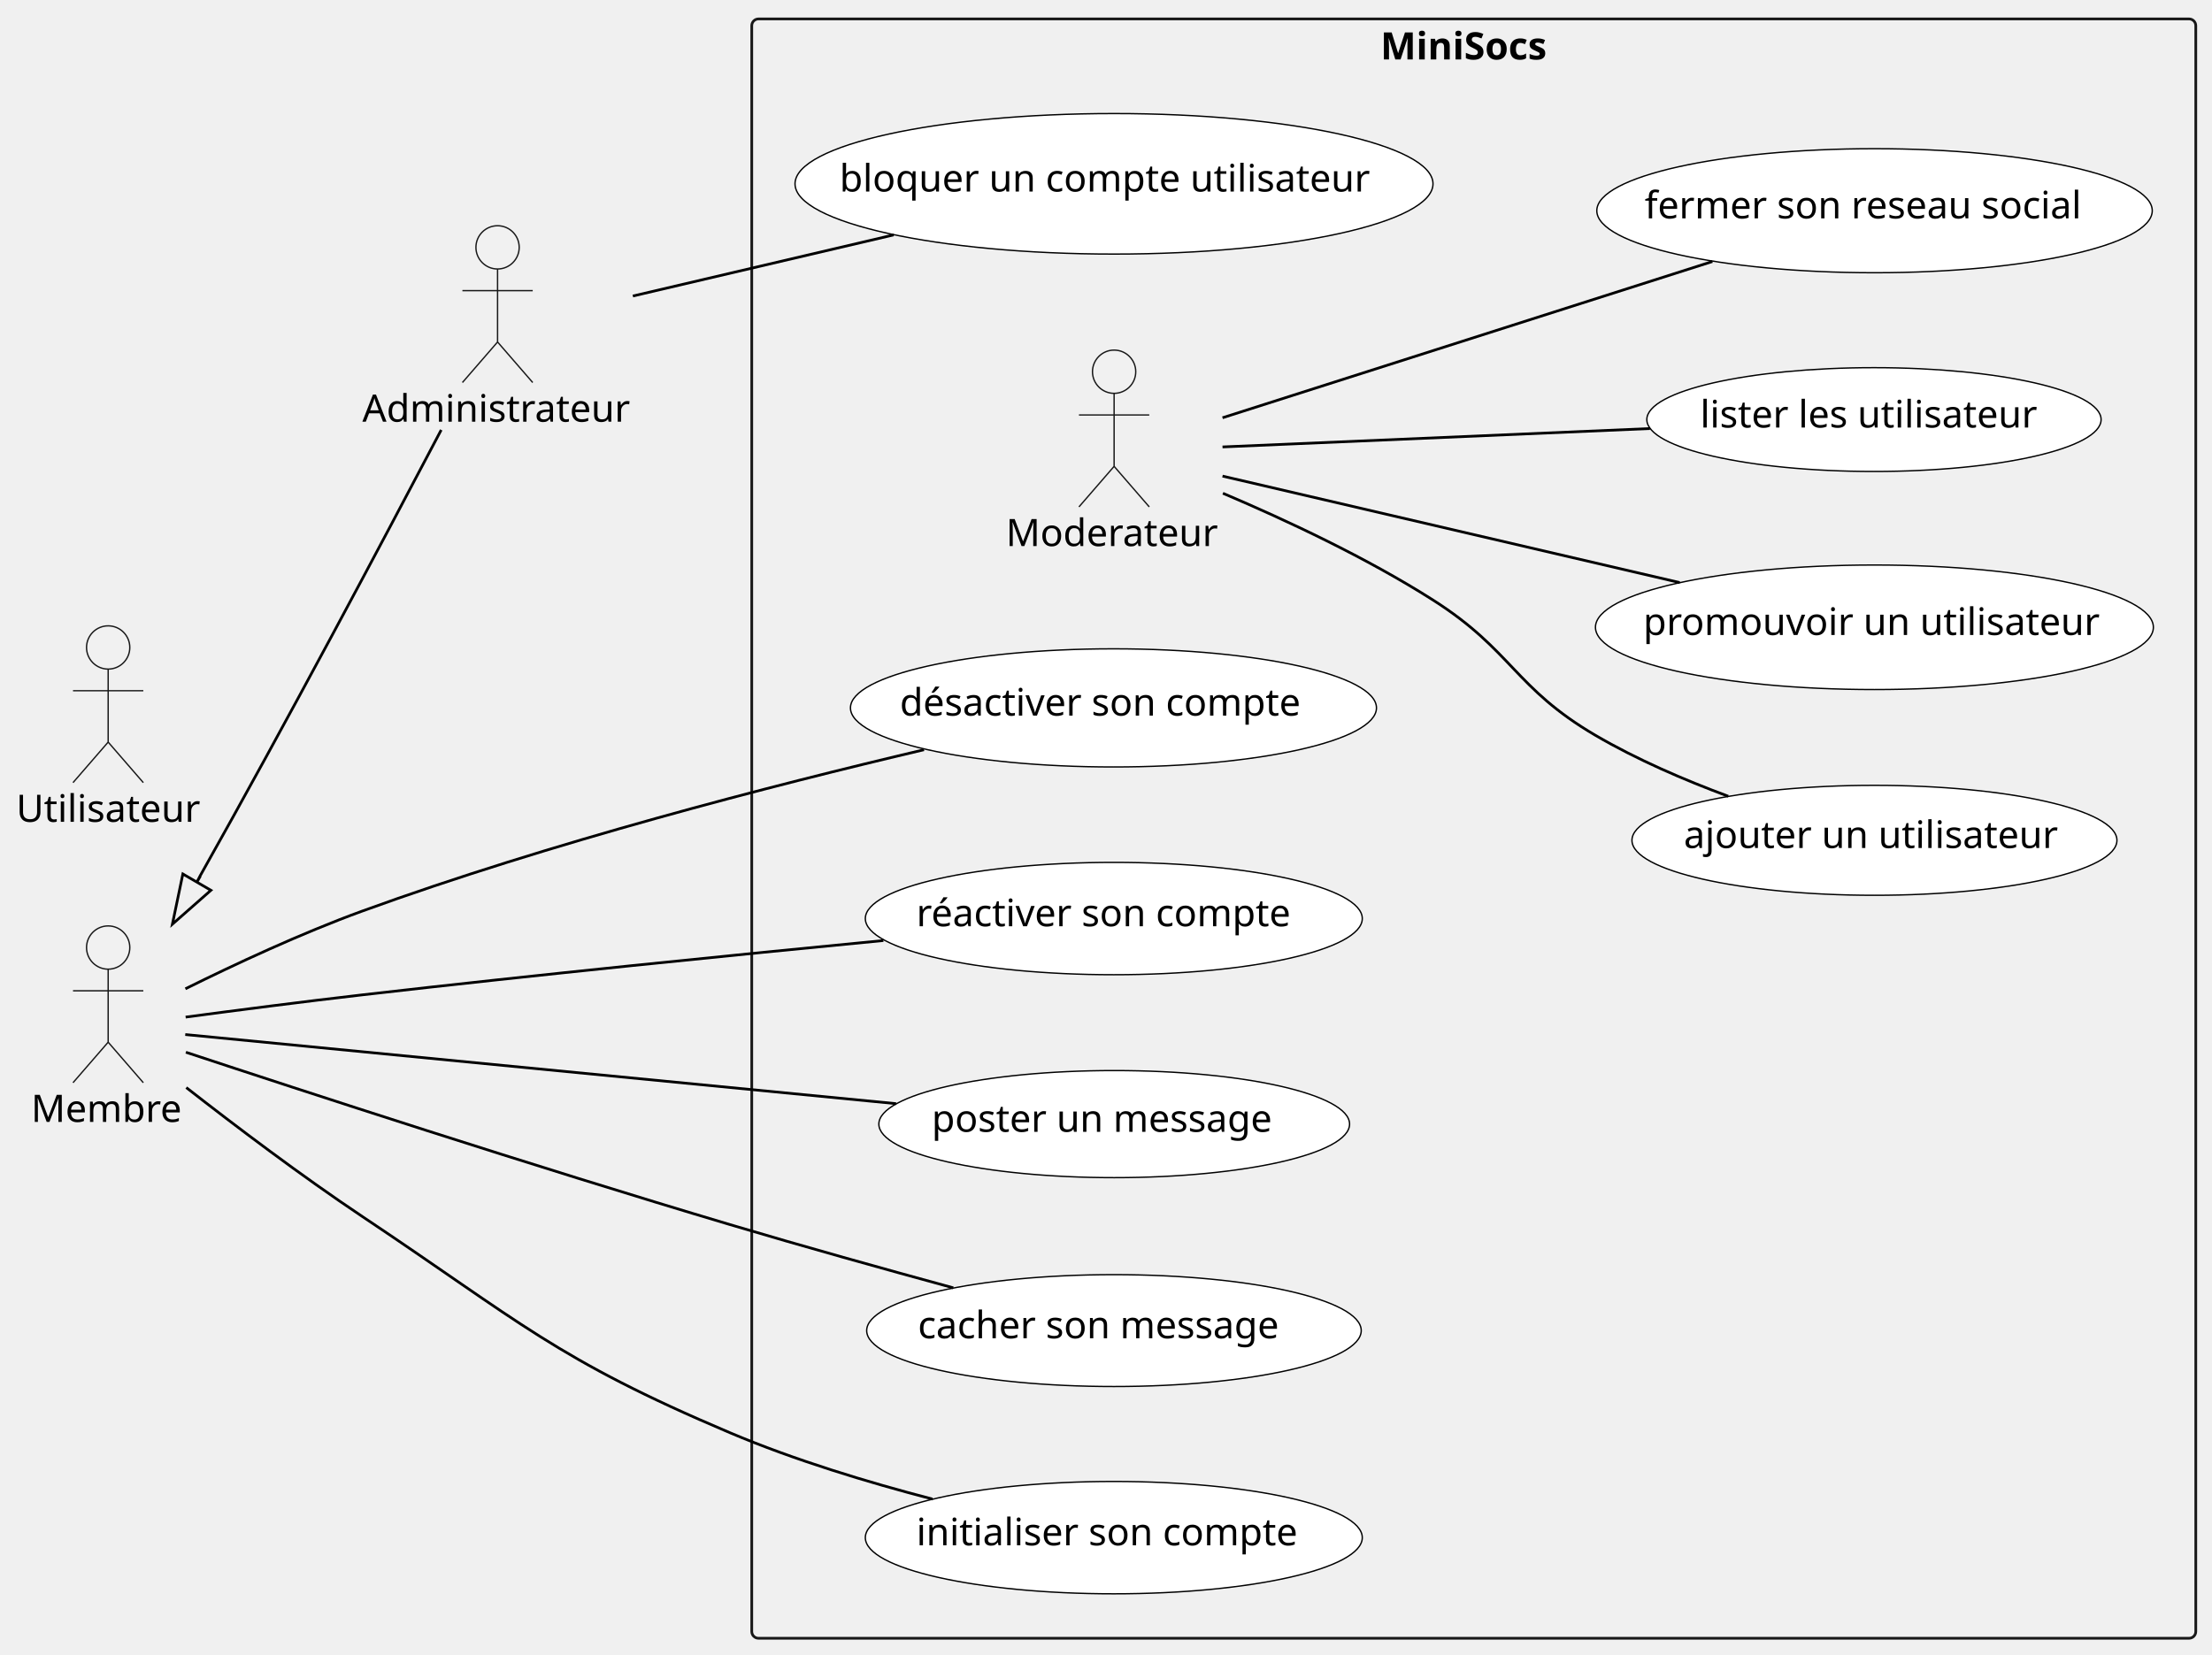
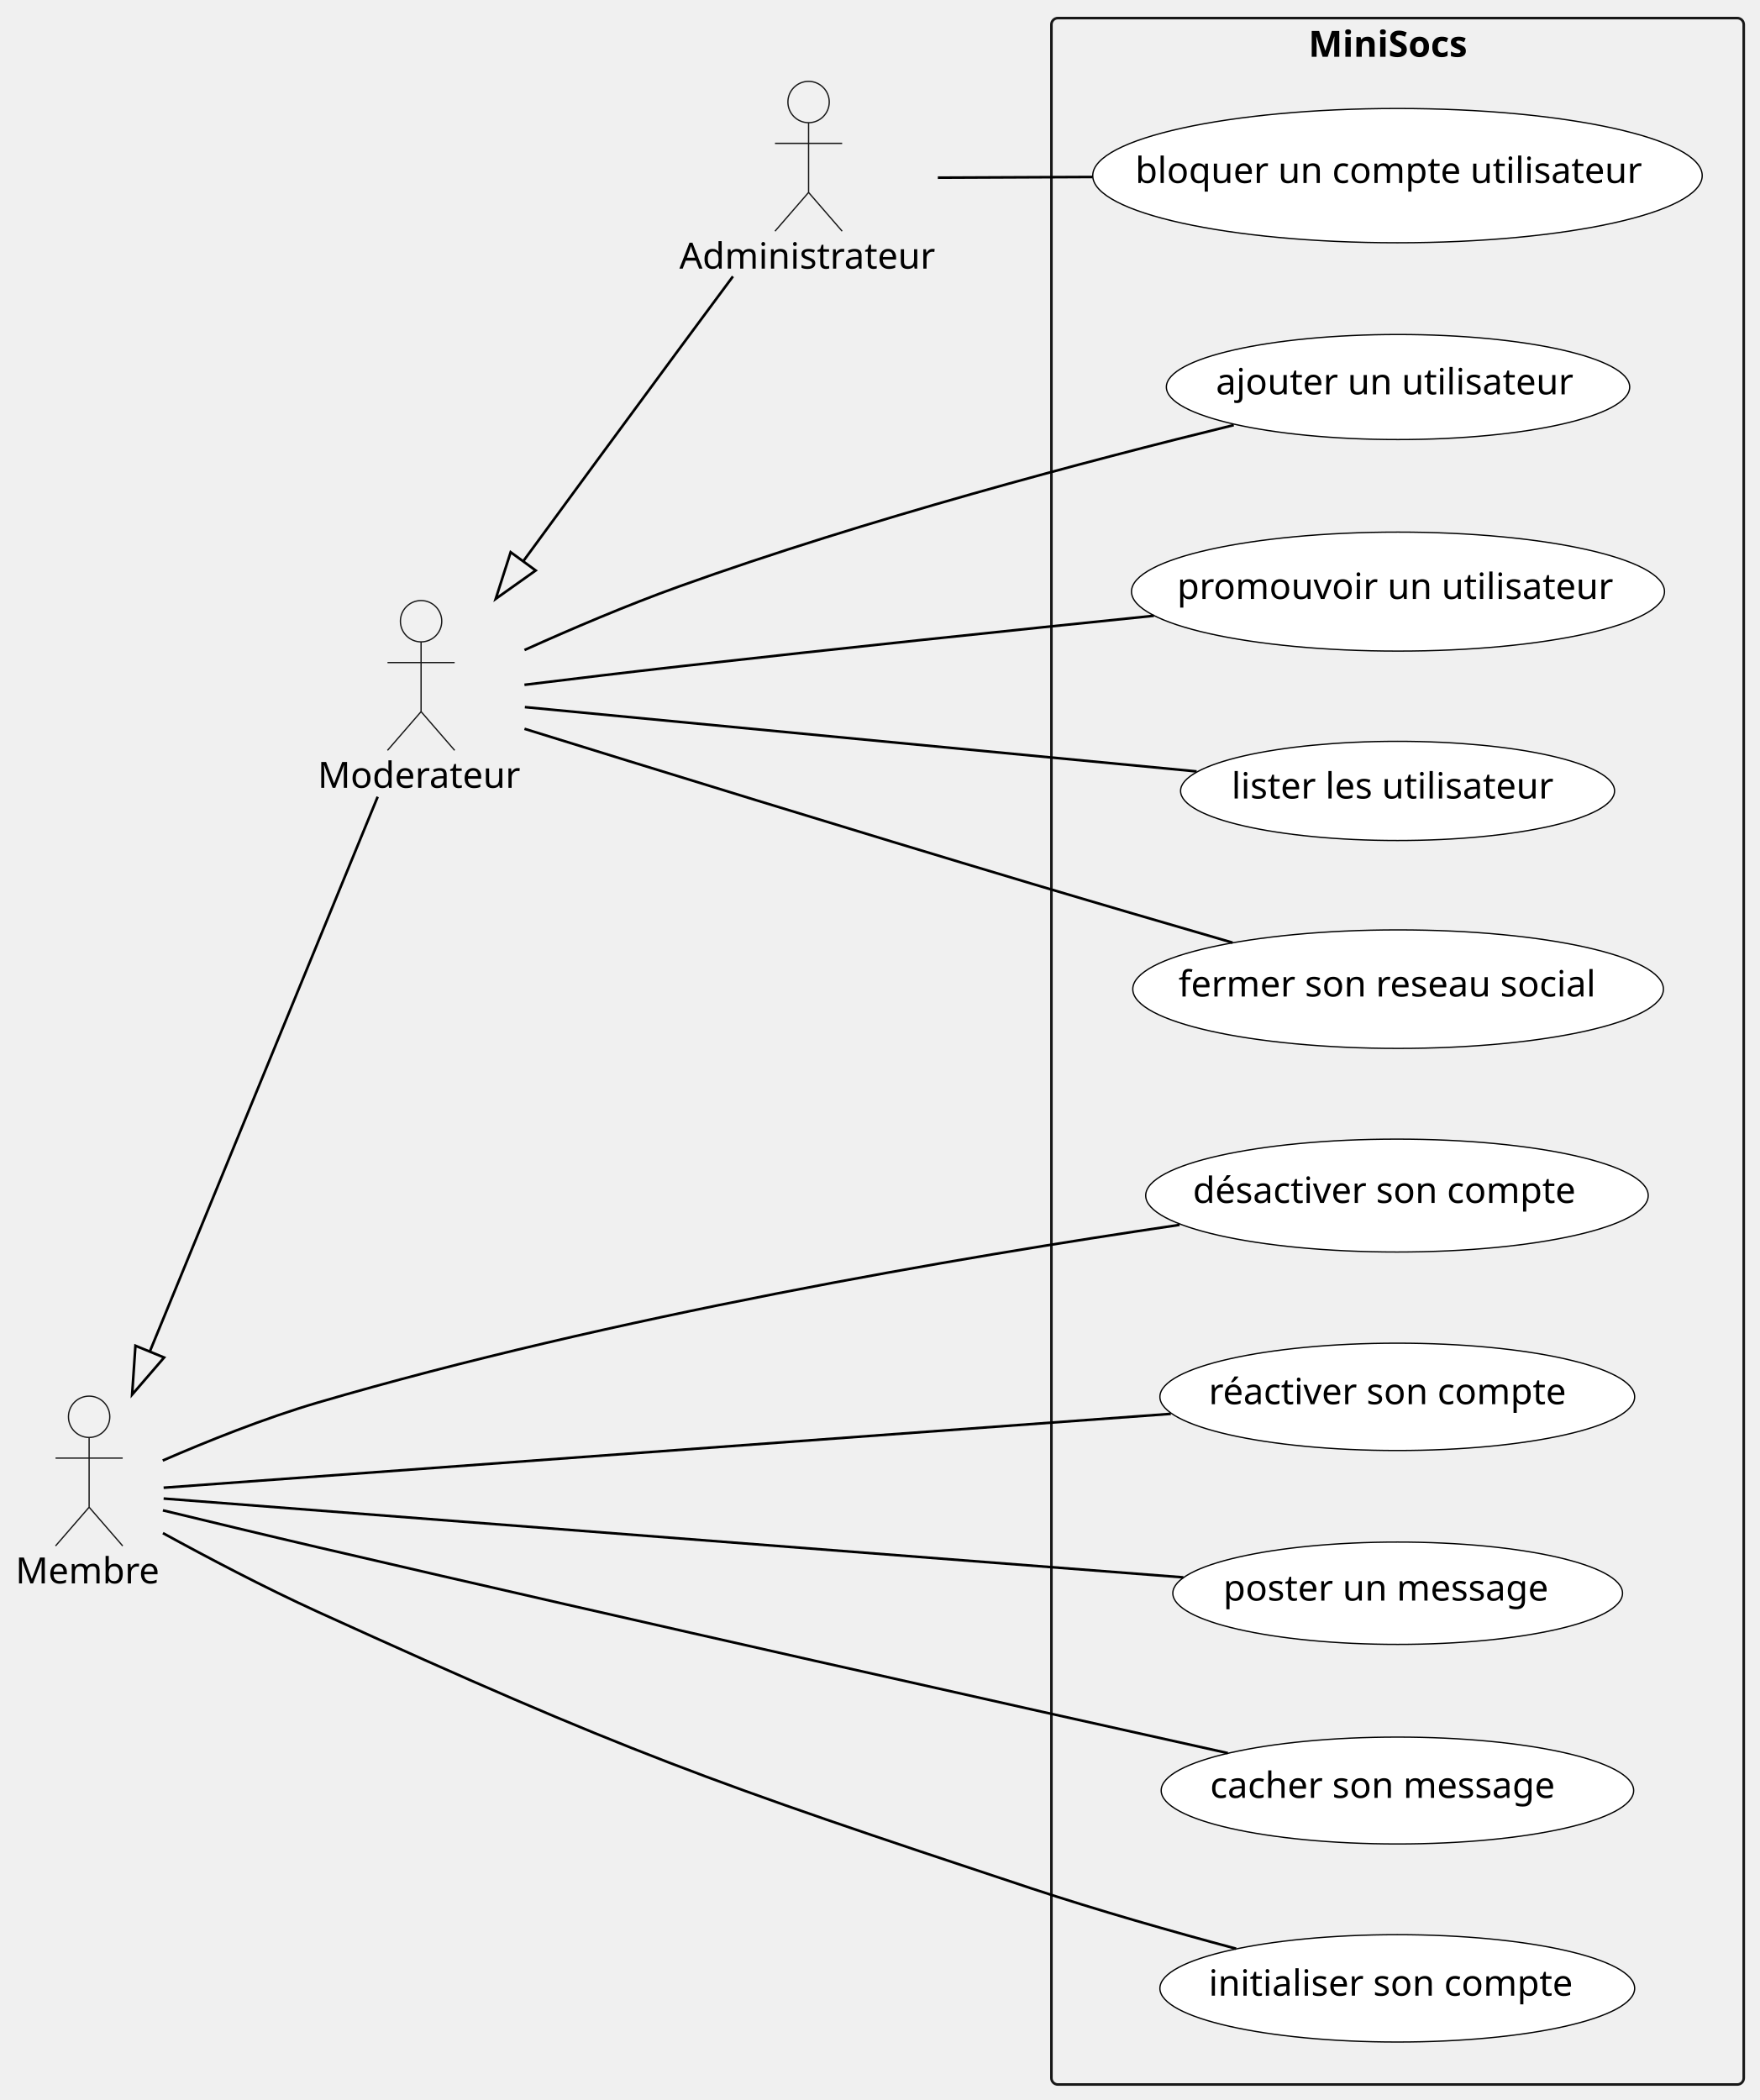
- <svg xmlns="http://www.w3.org/2000/svg" contentStyleType="text/css" height="612px" preserveAspectRatio="none" style="width:818px;height:612px;background:#FFFFFF;" version="1.1" viewBox="0 0 818 612" width="818px" zoomAndPan="magnify">
+ <svg xmlns="http://www.w3.org/2000/svg" contentStyleType="text/css" height="813px" preserveAspectRatio="none" style="width:681px;height:813px;background:#FFFFFF;" version="1.1" viewBox="0 0 681 813" width="681px" zoomAndPan="magnify">
  <defs />
  <g>
    <g id="cluster_MiniSocs">
-       <rect fill="none" height="599" rx="2.5" ry="2.5" style="stroke:#181818;stroke-width:1.0;" width="534" x="278" y="7" />
-       <text fill="#000000" font-family="sans-serif" font-size="14" font-weight="bold" lengthAdjust="spacing" textLength="69" x="510.5" y="21.995">MiniSocs</text>
+       <rect fill="none" height="800" rx="2.5" ry="2.5" style="stroke:#181818;stroke-width:1.0;" width="268" x="407" y="7" />
+       <text fill="#000000" font-family="sans-serif" font-size="14" font-weight="bold" lengthAdjust="spacing" textLength="69" x="506.5" y="21.995">MiniSocs</text>
    </g>
    <g id="elem_bloquer un compte utilisateur">
-       <ellipse cx="411.962" cy="67.992" fill="#FFFFFF" rx="117.962" ry="25.992" style="stroke:#000000;stroke-width:0.5;" />
-       <text fill="#000000" font-family="sans-serif" font-size="14" lengthAdjust="spacing" textLength="203" x="310.462" y="70.839">bloquer un compte utilisateur</text>
+       <ellipse cx="540.962" cy="67.992" fill="#FFFFFF" rx="117.962" ry="25.992" style="stroke:#000000;stroke-width:0.5;" />
+       <text fill="#000000" font-family="sans-serif" font-size="14" lengthAdjust="spacing" textLength="203" x="439.462" y="70.839">bloquer un compte utilisateur</text>
+     </g>
+     <g id="elem_ajouter un utilisateur">
+       <ellipse cx="541.173" cy="149.835" fill="#FFFFFF" rx="89.673" ry="20.335" style="stroke:#000000;stroke-width:0.5;" />
+       <text fill="#000000" font-family="sans-serif" font-size="14" lengthAdjust="spacing" textLength="141" x="470.673" y="152.681">ajouter un utilisateur</text>
+     </g>
+     <g id="elem_promouvoir un utilisateur">
+       <ellipse cx="541.161" cy="229.032" fill="#FFFFFF" rx="103.161" ry="23.032" style="stroke:#000000;stroke-width:0.5;" />
+       <text fill="#000000" font-family="sans-serif" font-size="14" lengthAdjust="spacing" textLength="171" x="455.661" y="231.879">promouvoir un utilisateur</text>
+     </g>
+     <g id="elem_lister les utilisateur">
+       <ellipse cx="540.995" cy="306.199" fill="#FFFFFF" rx="83.995" ry="19.199" style="stroke:#000000;stroke-width:0.5;" />
+       <text fill="#000000" font-family="sans-serif" font-size="14" lengthAdjust="spacing" textLength="128" x="476.733" y="309.136">lister les utilisateur</text>
+     </g>
+     <g id="elem_fermer son reseau social">
+       <ellipse cx="541.204" cy="382.941" fill="#FFFFFF" rx="102.704" ry="22.941" style="stroke:#000000;stroke-width:0.5;" />
+       <text fill="#000000" font-family="sans-serif" font-size="14" lengthAdjust="spacing" textLength="170" x="456.204" y="385.788">fermer son reseau social</text>
+     </g>
+     <g id="elem_désactiver son compte">
+       <ellipse cx="540.76" cy="462.852" fill="#FFFFFF" rx="97.26" ry="21.852" style="stroke:#000000;stroke-width:0.5;" />
+       <text fill="#000000" font-family="sans-serif" font-size="14" lengthAdjust="spacing" textLength="158" x="461.76" y="465.699">désactiver son compte</text>
+     </g>
+     <g id="elem_réactiver son compte">
+       <ellipse cx="540.887" cy="540.777" fill="#FFFFFF" rx="91.887" ry="20.777" style="stroke:#000000;stroke-width:0.5;" />
+       <text fill="#000000" font-family="sans-serif" font-size="14" lengthAdjust="spacing" textLength="146" x="467.887" y="543.624">réactiver son compte</text>
+     </g>
+     <g id="elem_poster un message">
+       <ellipse cx="541.037" cy="616.807" fill="#FFFFFF" rx="87.037" ry="19.807" style="stroke:#000000;stroke-width:0.5;" />
+       <text fill="#000000" font-family="sans-serif" font-size="14" lengthAdjust="spacing" textLength="135" x="473.537" y="619.654">poster un message</text>
+     </g>
+     <g id="elem_cacher son message">
+       <ellipse cx="540.943" cy="693.189" fill="#FFFFFF" rx="91.443" ry="20.689" style="stroke:#000000;stroke-width:0.5;" />
+       <text fill="#000000" font-family="sans-serif" font-size="14" lengthAdjust="spacing" textLength="145" x="468.443" y="696.035">cacher son message</text>
+     </g>
+     <g id="elem_initialiser son compte">
+       <ellipse cx="540.887" cy="769.777" fill="#FFFFFF" rx="91.887" ry="20.777" style="stroke:#000000;stroke-width:0.5;" />
+       <text fill="#000000" font-family="sans-serif" font-size="14" lengthAdjust="spacing" textLength="146" x="467.887" y="772.624">initialiser son compte</text>
+     </g>
+     <g id="elem_Administrateur">
+       <ellipse cx="313" cy="39.5" fill="#F1F1F1" rx="8" ry="8" style="stroke:#181818;stroke-width:0.5;" />
+       <path d="M313,47.5 L313,74.5 M300,55.5 L326,55.5 M313,74.5 L300,89.5 M313,74.5 L326,89.5 " fill="none" style="stroke:#181818;stroke-width:0.5;" />
+       <text fill="#000000" font-family="sans-serif" font-size="14" lengthAdjust="spacing" textLength="100" x="263" y="103.995">Administrateur</text>
    </g>
    <g id="elem_Moderateur">
-       <ellipse cx="412" cy="137.5" fill="#F1F1F1" rx="8" ry="8" style="stroke:#181818;stroke-width:0.5;" />
-       <path d="M412,145.5 L412,172.5 M399,153.5 L425,153.5 M412,172.5 L399,187.5 M412,172.5 L425,187.5 " fill="none" style="stroke:#181818;stroke-width:0.5;" />
-       <text fill="#000000" font-family="sans-serif" font-size="14" lengthAdjust="spacing" textLength="80" x="372" y="201.995">Moderateur</text>
-     </g>
-     <g id="elem_ajouter un utilisateur">
-       <ellipse cx="693.173" cy="310.835" fill="#FFFFFF" rx="89.673" ry="20.335" style="stroke:#000000;stroke-width:0.5;" />
-       <text fill="#000000" font-family="sans-serif" font-size="14" lengthAdjust="spacing" textLength="141" x="622.673" y="313.681">ajouter un utilisateur</text>
-     </g>
-     <g id="elem_promouvoir un utilisateur">
-       <ellipse cx="693.161" cy="232.032" fill="#FFFFFF" rx="103.161" ry="23.032" style="stroke:#000000;stroke-width:0.5;" />
-       <text fill="#000000" font-family="sans-serif" font-size="14" lengthAdjust="spacing" textLength="171" x="607.661" y="234.879">promouvoir un utilisateur</text>
-     </g>
-     <g id="elem_lister les utilisateur">
-       <ellipse cx="692.995" cy="155.199" fill="#FFFFFF" rx="83.995" ry="19.199" style="stroke:#000000;stroke-width:0.5;" />
-       <text fill="#000000" font-family="sans-serif" font-size="14" lengthAdjust="spacing" textLength="128" x="628.734" y="158.136">lister les utilisateur</text>
-     </g>
-     <g id="elem_fermer son reseau social">
-       <ellipse cx="693.204" cy="77.941" fill="#FFFFFF" rx="102.704" ry="22.941" style="stroke:#000000;stroke-width:0.5;" />
-       <text fill="#000000" font-family="sans-serif" font-size="14" lengthAdjust="spacing" textLength="170" x="608.204" y="80.787">fermer son reseau social</text>
-     </g>
-     <g id="elem_désactiver son compte">
-       <ellipse cx="411.76" cy="261.852" fill="#FFFFFF" rx="97.26" ry="21.852" style="stroke:#000000;stroke-width:0.5;" />
-       <text fill="#000000" font-family="sans-serif" font-size="14" lengthAdjust="spacing" textLength="158" x="332.76" y="264.699">désactiver son compte</text>
-     </g>
-     <g id="elem_réactiver son compte">
-       <ellipse cx="411.887" cy="339.777" fill="#FFFFFF" rx="91.887" ry="20.777" style="stroke:#000000;stroke-width:0.5;" />
-       <text fill="#000000" font-family="sans-serif" font-size="14" lengthAdjust="spacing" textLength="146" x="338.887" y="342.624">réactiver son compte</text>
-     </g>
-     <g id="elem_poster un message">
-       <ellipse cx="412.037" cy="415.807" fill="#FFFFFF" rx="87.037" ry="19.807" style="stroke:#000000;stroke-width:0.5;" />
-       <text fill="#000000" font-family="sans-serif" font-size="14" lengthAdjust="spacing" textLength="135" x="344.537" y="418.654">poster un message</text>
-     </g>
-     <g id="elem_cacher son message">
-       <ellipse cx="411.943" cy="492.189" fill="#FFFFFF" rx="91.443" ry="20.689" style="stroke:#000000;stroke-width:0.5;" />
-       <text fill="#000000" font-family="sans-serif" font-size="14" lengthAdjust="spacing" textLength="145" x="339.443" y="495.035">cacher son message</text>
-     </g>
-     <g id="elem_initialiser son compte">
-       <ellipse cx="411.887" cy="568.777" fill="#FFFFFF" rx="91.887" ry="20.777" style="stroke:#000000;stroke-width:0.5;" />
-       <text fill="#000000" font-family="sans-serif" font-size="14" lengthAdjust="spacing" textLength="146" x="338.887" y="571.624">initialiser son compte</text>
-     </g>
-     <g id="elem_Administrateur">
-       <ellipse cx="184" cy="91.5" fill="#F1F1F1" rx="8" ry="8" style="stroke:#181818;stroke-width:0.5;" />
-       <path d="M184,99.5 L184,126.5 M171,107.5 L197,107.5 M184,126.5 L171,141.5 M184,126.5 L197,141.5 " fill="none" style="stroke:#181818;stroke-width:0.5;" />
-       <text fill="#000000" font-family="sans-serif" font-size="14" lengthAdjust="spacing" textLength="100" x="134" y="155.995">Administrateur</text>
-     </g>
-     <g id="elem_Utilisateur">
-       <ellipse cx="40" cy="239.5" fill="#F1F1F1" rx="8" ry="8" style="stroke:#181818;stroke-width:0.5;" />
-       <path d="M40,247.5 L40,274.5 M27,255.5 L53,255.5 M40,274.5 L27,289.5 M40,274.5 L53,289.5 " fill="none" style="stroke:#181818;stroke-width:0.5;" />
-       <text fill="#000000" font-family="sans-serif" font-size="14" lengthAdjust="spacing" textLength="68" x="6" y="303.995">Utilisateur</text>
+       <ellipse cx="163" cy="240.5" fill="#F1F1F1" rx="8" ry="8" style="stroke:#181818;stroke-width:0.5;" />
+       <path d="M163,248.5 L163,275.5 M150,256.5 L176,256.5 M163,275.5 L150,290.5 M163,275.5 L176,290.5 " fill="none" style="stroke:#181818;stroke-width:0.5;" />
+       <text fill="#000000" font-family="sans-serif" font-size="14" lengthAdjust="spacing" textLength="80" x="123" y="304.995">Moderateur</text>
    </g>
    <g id="elem_Membre">
-       <ellipse cx="40" cy="350.5" fill="#F1F1F1" rx="8" ry="8" style="stroke:#181818;stroke-width:0.5;" />
-       <path d="M40,358.5 L40,385.5 M27,366.5 L53,366.5 M40,385.5 L27,400.5 M40,385.5 L53,400.5 " fill="none" style="stroke:#181818;stroke-width:0.5;" />
-       <text fill="#000000" font-family="sans-serif" font-size="14" lengthAdjust="spacing" textLength="57" x="11.5" y="414.995">Membre</text>
+       <ellipse cx="34.5" cy="548.5" fill="#F1F1F1" rx="8" ry="8" style="stroke:#181818;stroke-width:0.5;" />
+       <path d="M34.5,556.5 L34.5,583.5 M21.5,564.5 L47.5,564.5 M34.5,583.5 L21.5,598.5 M34.5,583.5 L47.5,598.5 " fill="none" style="stroke:#181818;stroke-width:0.5;" />
+       <text fill="#000000" font-family="sans-serif" font-size="14" lengthAdjust="spacing" textLength="57" x="6" y="612.995">Membre</text>
    </g>
-     <g id="link_Membre_Administrateur">
-       <path d="M72.807,326.304 C76.277,320.344 70.73,329.8 74,324 C106.08,267 141.64,200.01 163.16,159.03 " fill="none" id="Membre-backto-Administrateur" style="stroke:#000000;stroke-width:1.0;" />
-       <polygon fill="none" points="63.75,341.86,77.992,329.323,67.621,323.286,63.75,341.86" style="stroke:#000000;stroke-width:1.0;" />
+     <g id="link_Moderateur_Administrateur">
+       <path d="M202.519,217.314 C222.319,190.254 238.93,167.62 263,135 C269.69,125.93 276.92,116.17 283.72,107.01 " fill="none" id="Moderateur-backto-Administrateur" style="stroke:#000000;stroke-width:1.0;" />
+       <polygon fill="none" points="191.89,231.84,207.361,220.857,197.677,213.77,191.89,231.84" style="stroke:#000000;stroke-width:1.0;" />
+     </g>
+     <g id="link_Membre_Moderateur">
+       <path d="M57.979,523.27 C82.239,464.21 121.84,367.78 146.2,308.47 " fill="none" id="Membre-backto-Moderateur" style="stroke:#000000;stroke-width:1.0;" />
+       <polygon fill="none" points="51.14,539.92,63.529,525.55,52.429,520.99,51.14,539.92" style="stroke:#000000;stroke-width:1.0;" />
    </g>
    <g id="link_Administrateur_bloquer un compte utilisateur">
-       <path d="M234.04,109.5 C262.21,102.89 298.29,94.43 330.51,86.88 " fill="none" id="Administrateur-bloquer un compte utilisateur" style="stroke:#000000;stroke-width:1.0;" />
+       <path d="M363.04,68.78 C380.82,68.7 401.76,68.61 422.89,68.52 " fill="none" id="Administrateur-bloquer un compte utilisateur" style="stroke:#000000;stroke-width:1.0;" />
    </g>
    <g id="link_Moderateur_ajouter un utilisateur">
-       <path d="M452.24,182.46 C475.6,192.39 505.39,206.33 530,222 C559.28,240.65 560.05,254.45 590,272 C605.21,280.91 622.83,288.5 639.11,294.54 " fill="none" id="Moderateur-ajouter un utilisateur" style="stroke:#000000;stroke-width:1.0;" />
+       <path d="M203.03,251.65 C221.06,243.53 242.89,234.21 263,227 C335.35,201.04 420.89,178.45 477.58,164.57 " fill="none" id="Moderateur-ajouter un utilisateur" style="stroke:#000000;stroke-width:1.0;" />
    </g>
    <g id="link_Moderateur_promouvoir un utilisateur">
-       <path d="M452.09,176.11 C495.8,186.29 567.51,203 621.16,215.5 " fill="none" id="Moderateur-promouvoir un utilisateur" style="stroke:#000000;stroke-width:1.0;" />
+       <path d="M203.01,265.12 C221.23,262.88 243.22,260.23 263,258 C324.14,251.09 392.94,243.89 446.68,238.39 " fill="none" id="Moderateur-promouvoir un utilisateur" style="stroke:#000000;stroke-width:1.0;" />
    </g>
    <g id="link_Moderateur_lister les utilisateur">
-       <path d="M452.09,165.32 C492.88,163.56 558.04,160.76 610.16,158.52 " fill="none" id="Moderateur-lister les utilisateur" style="stroke:#000000;stroke-width:1.0;" />
+       <path d="M203.17,273.75 C264.49,279.62 384.28,291.09 463.22,298.65 " fill="none" id="Moderateur-lister les utilisateur" style="stroke:#000000;stroke-width:1.0;" />
    </g>
    <g id="link_Moderateur_fermer son reseau social">
-       <path d="M452.09,154.53 C499.18,139.51 578.74,114.13 633.24,96.74 " fill="none" id="Moderateur-fermer son reseau social" style="stroke:#000000;stroke-width:1.0;" />
+       <path d="M203.03,282.15 C249.62,296.6 329.9,321.37 399,342 C424.53,349.62 452.71,357.85 477.12,364.93 " fill="none" id="Moderateur-fermer son reseau social" style="stroke:#000000;stroke-width:1.0;" />
    </g>
    <g id="link_Membre_désactiver son compte">
-       <path d="M68.56,365.76 C86.8,356.72 111.43,345.21 134,337 C203.3,311.8 285.05,290.67 341.7,277.33 " fill="none" id="Membre-désactiver son compte" style="stroke:#000000;stroke-width:1.0;" />
+       <path d="M63,565.43 C80,558.05 102.43,549.03 123,543 C236.54,509.73 371.62,486.73 456.61,474.2 " fill="none" id="Membre-désactiver son compte" style="stroke:#000000;stroke-width:1.0;" />
    </g>
    <g id="link_Membre_réactiver son compte">
-       <path d="M68.65,376.23 C87.13,373.76 112,370.53 134,368 C198.59,360.57 271.77,353.22 326.68,347.91 " fill="none" id="Membre-réactiver son compte" style="stroke:#000000;stroke-width:1.0;" />
+       <path d="M63.34,575.96 C136.57,570.59 336.9,555.9 453.22,547.36 " fill="none" id="Membre-réactiver son compte" style="stroke:#000000;stroke-width:1.0;" />
    </g>
    <g id="link_Membre_poster un message">
-       <path d="M68.51,382.68 C123.44,388.02 248.55,400.19 331.38,408.25 " fill="none" id="Membre-poster un message" style="stroke:#000000;stroke-width:1.0;" />
+       <path d="M63.34,580.15 C137.6,585.89 342.58,601.74 458.09,610.67 " fill="none" id="Membre-poster un message" style="stroke:#000000;stroke-width:1.0;" />
    </g>
    <g id="link_Membre_cacher son message">
-       <path d="M68.74,389.23 C111.71,403.43 197.01,431.28 270,453 C297.02,461.04 327.12,469.44 352.54,476.38 " fill="none" id="Membre-cacher son message" style="stroke:#000000;stroke-width:1.0;" />
+       <path d="M63.06,584.72 C80.28,588.89 102.92,594.33 123,599 C247.5,627.97 393.25,660.51 475.29,678.7 " fill="none" id="Membre-cacher son message" style="stroke:#000000;stroke-width:1.0;" />
    </g>
    <g id="link_Membre_initialiser son compte">
-       <path d="M68.89,402.3 C87.05,416.49 111.48,434.97 134,450 C192.33,488.93 205.43,502.64 270,530 C293.74,540.06 320.82,548.27 344.86,554.52 " fill="none" id="Membre-initialiser son compte" style="stroke:#000000;stroke-width:1.0;" />
+       <path d="M63.07,593.53 C80.1,602.86 102.54,614.69 123,624 C242.75,678.48 274.11,689.63 399,731 C424.8,739.54 453.66,747.76 478.52,754.43 " fill="none" id="Membre-initialiser son compte" style="stroke:#000000;stroke-width:1.0;" />
    </g>
  </g>
</svg>
